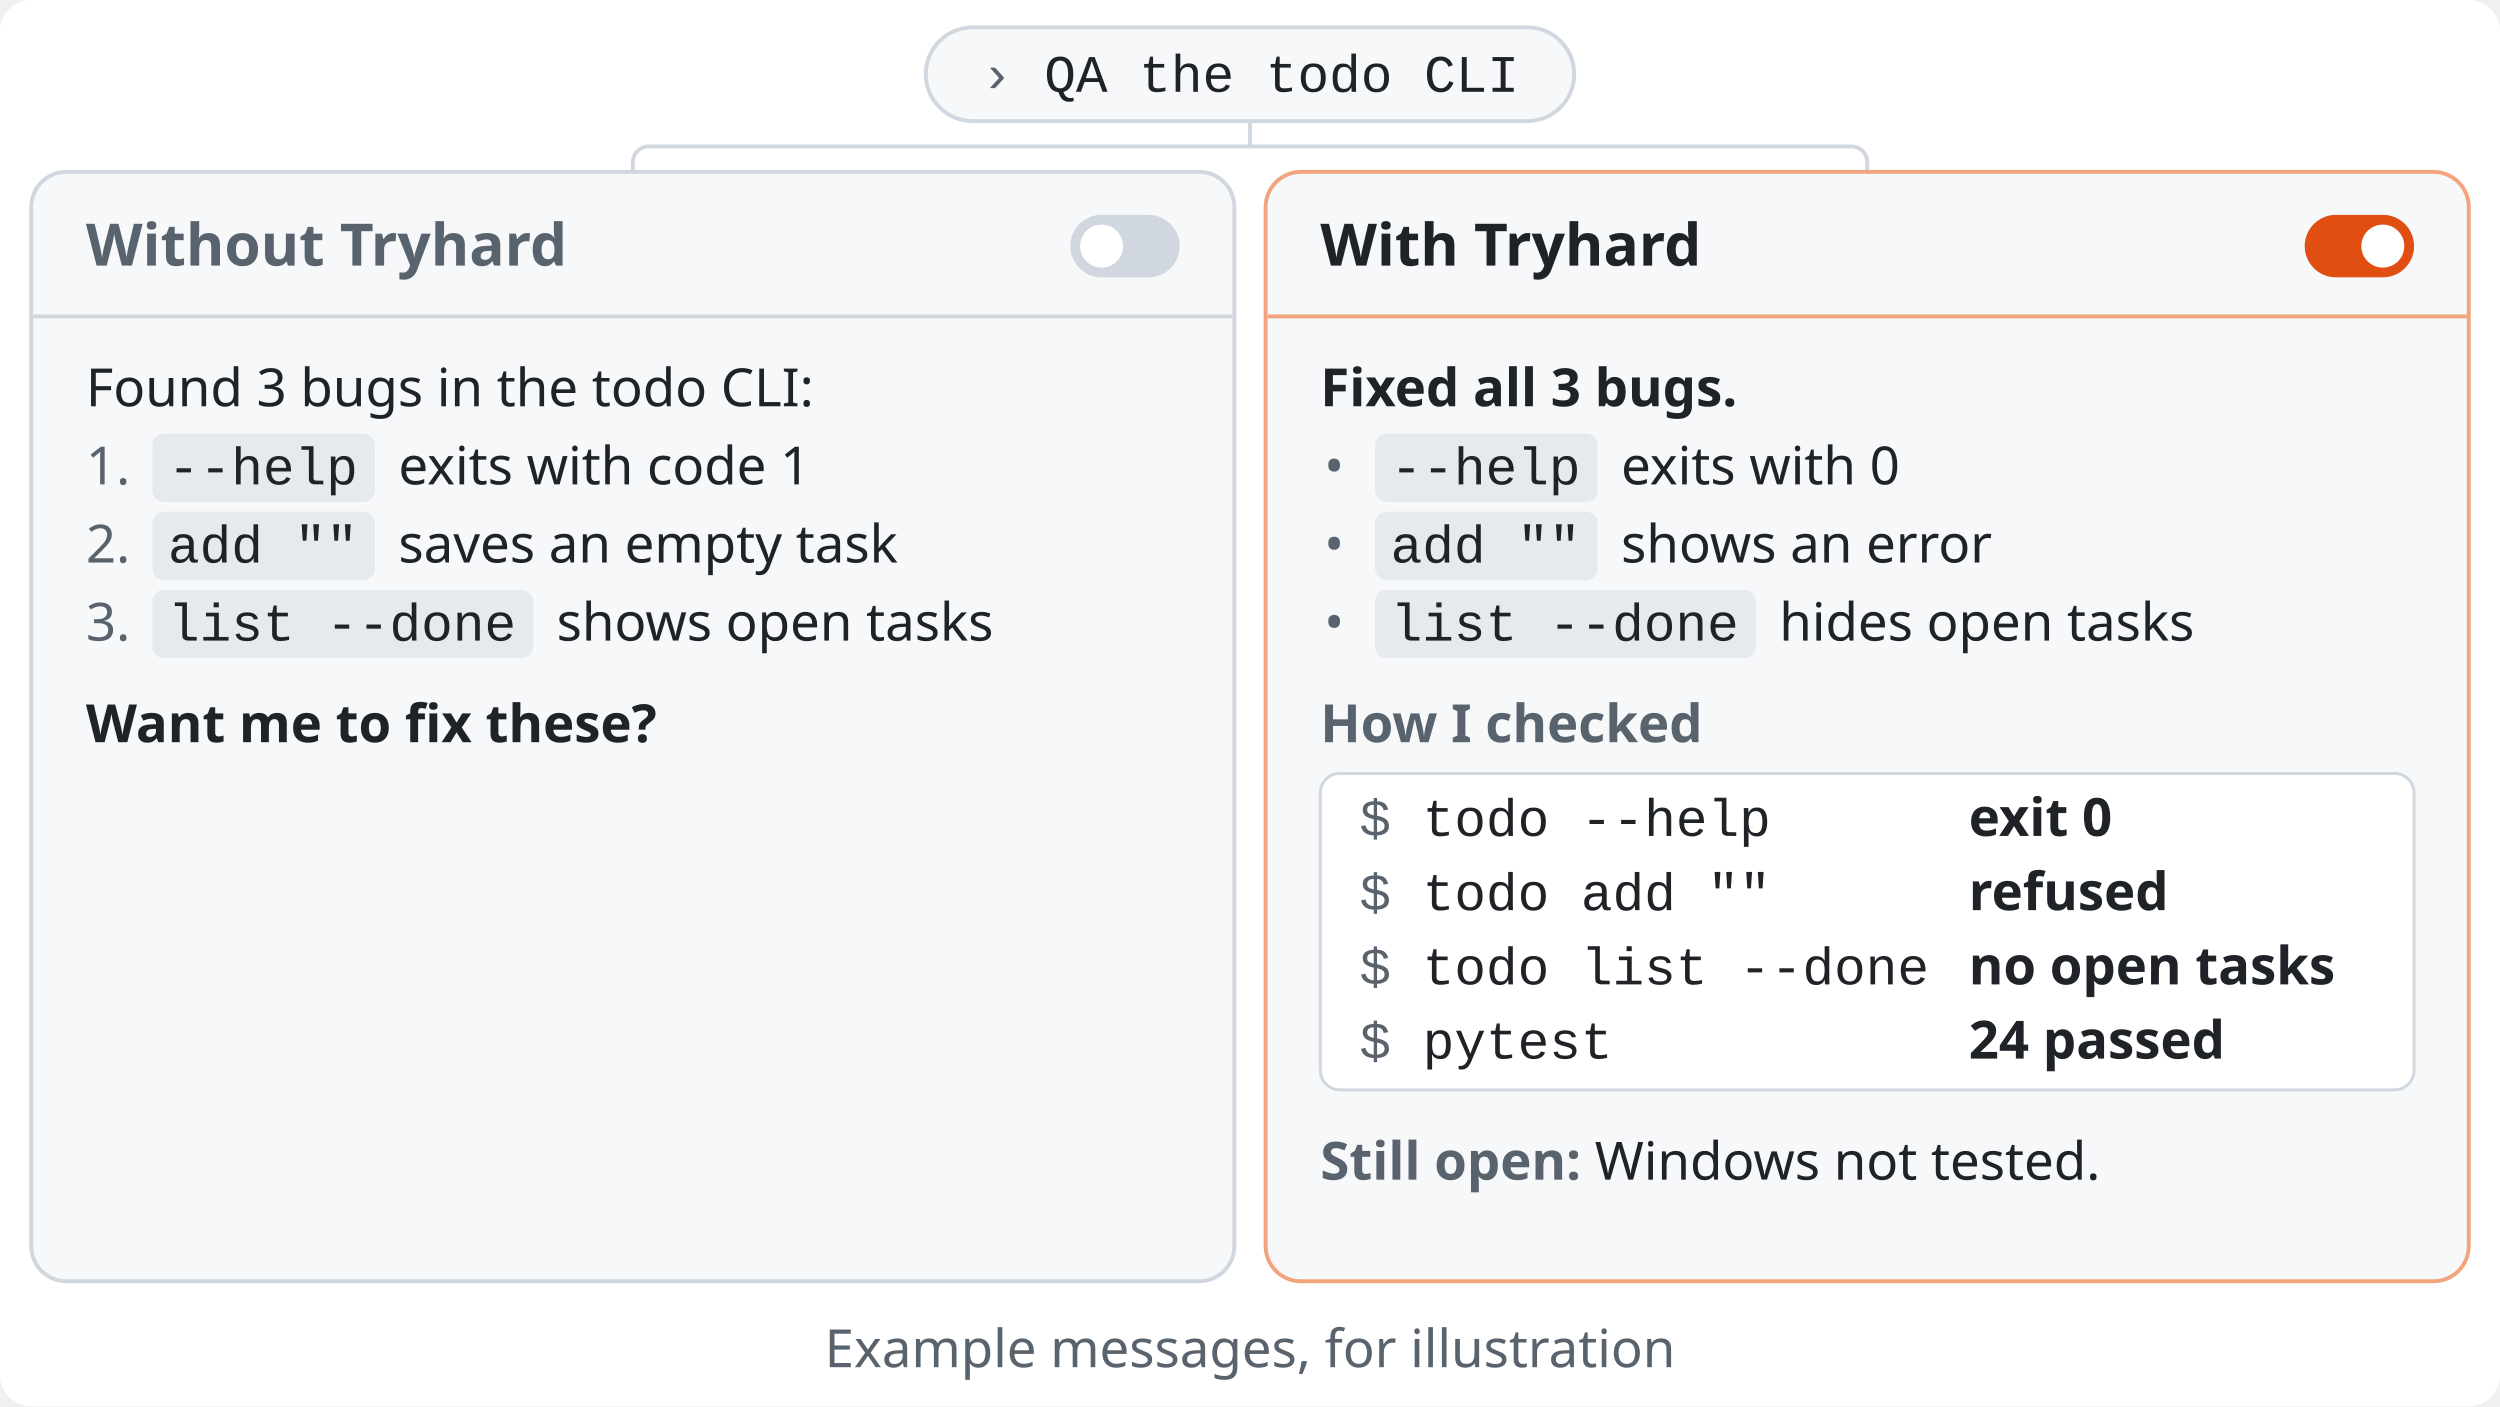
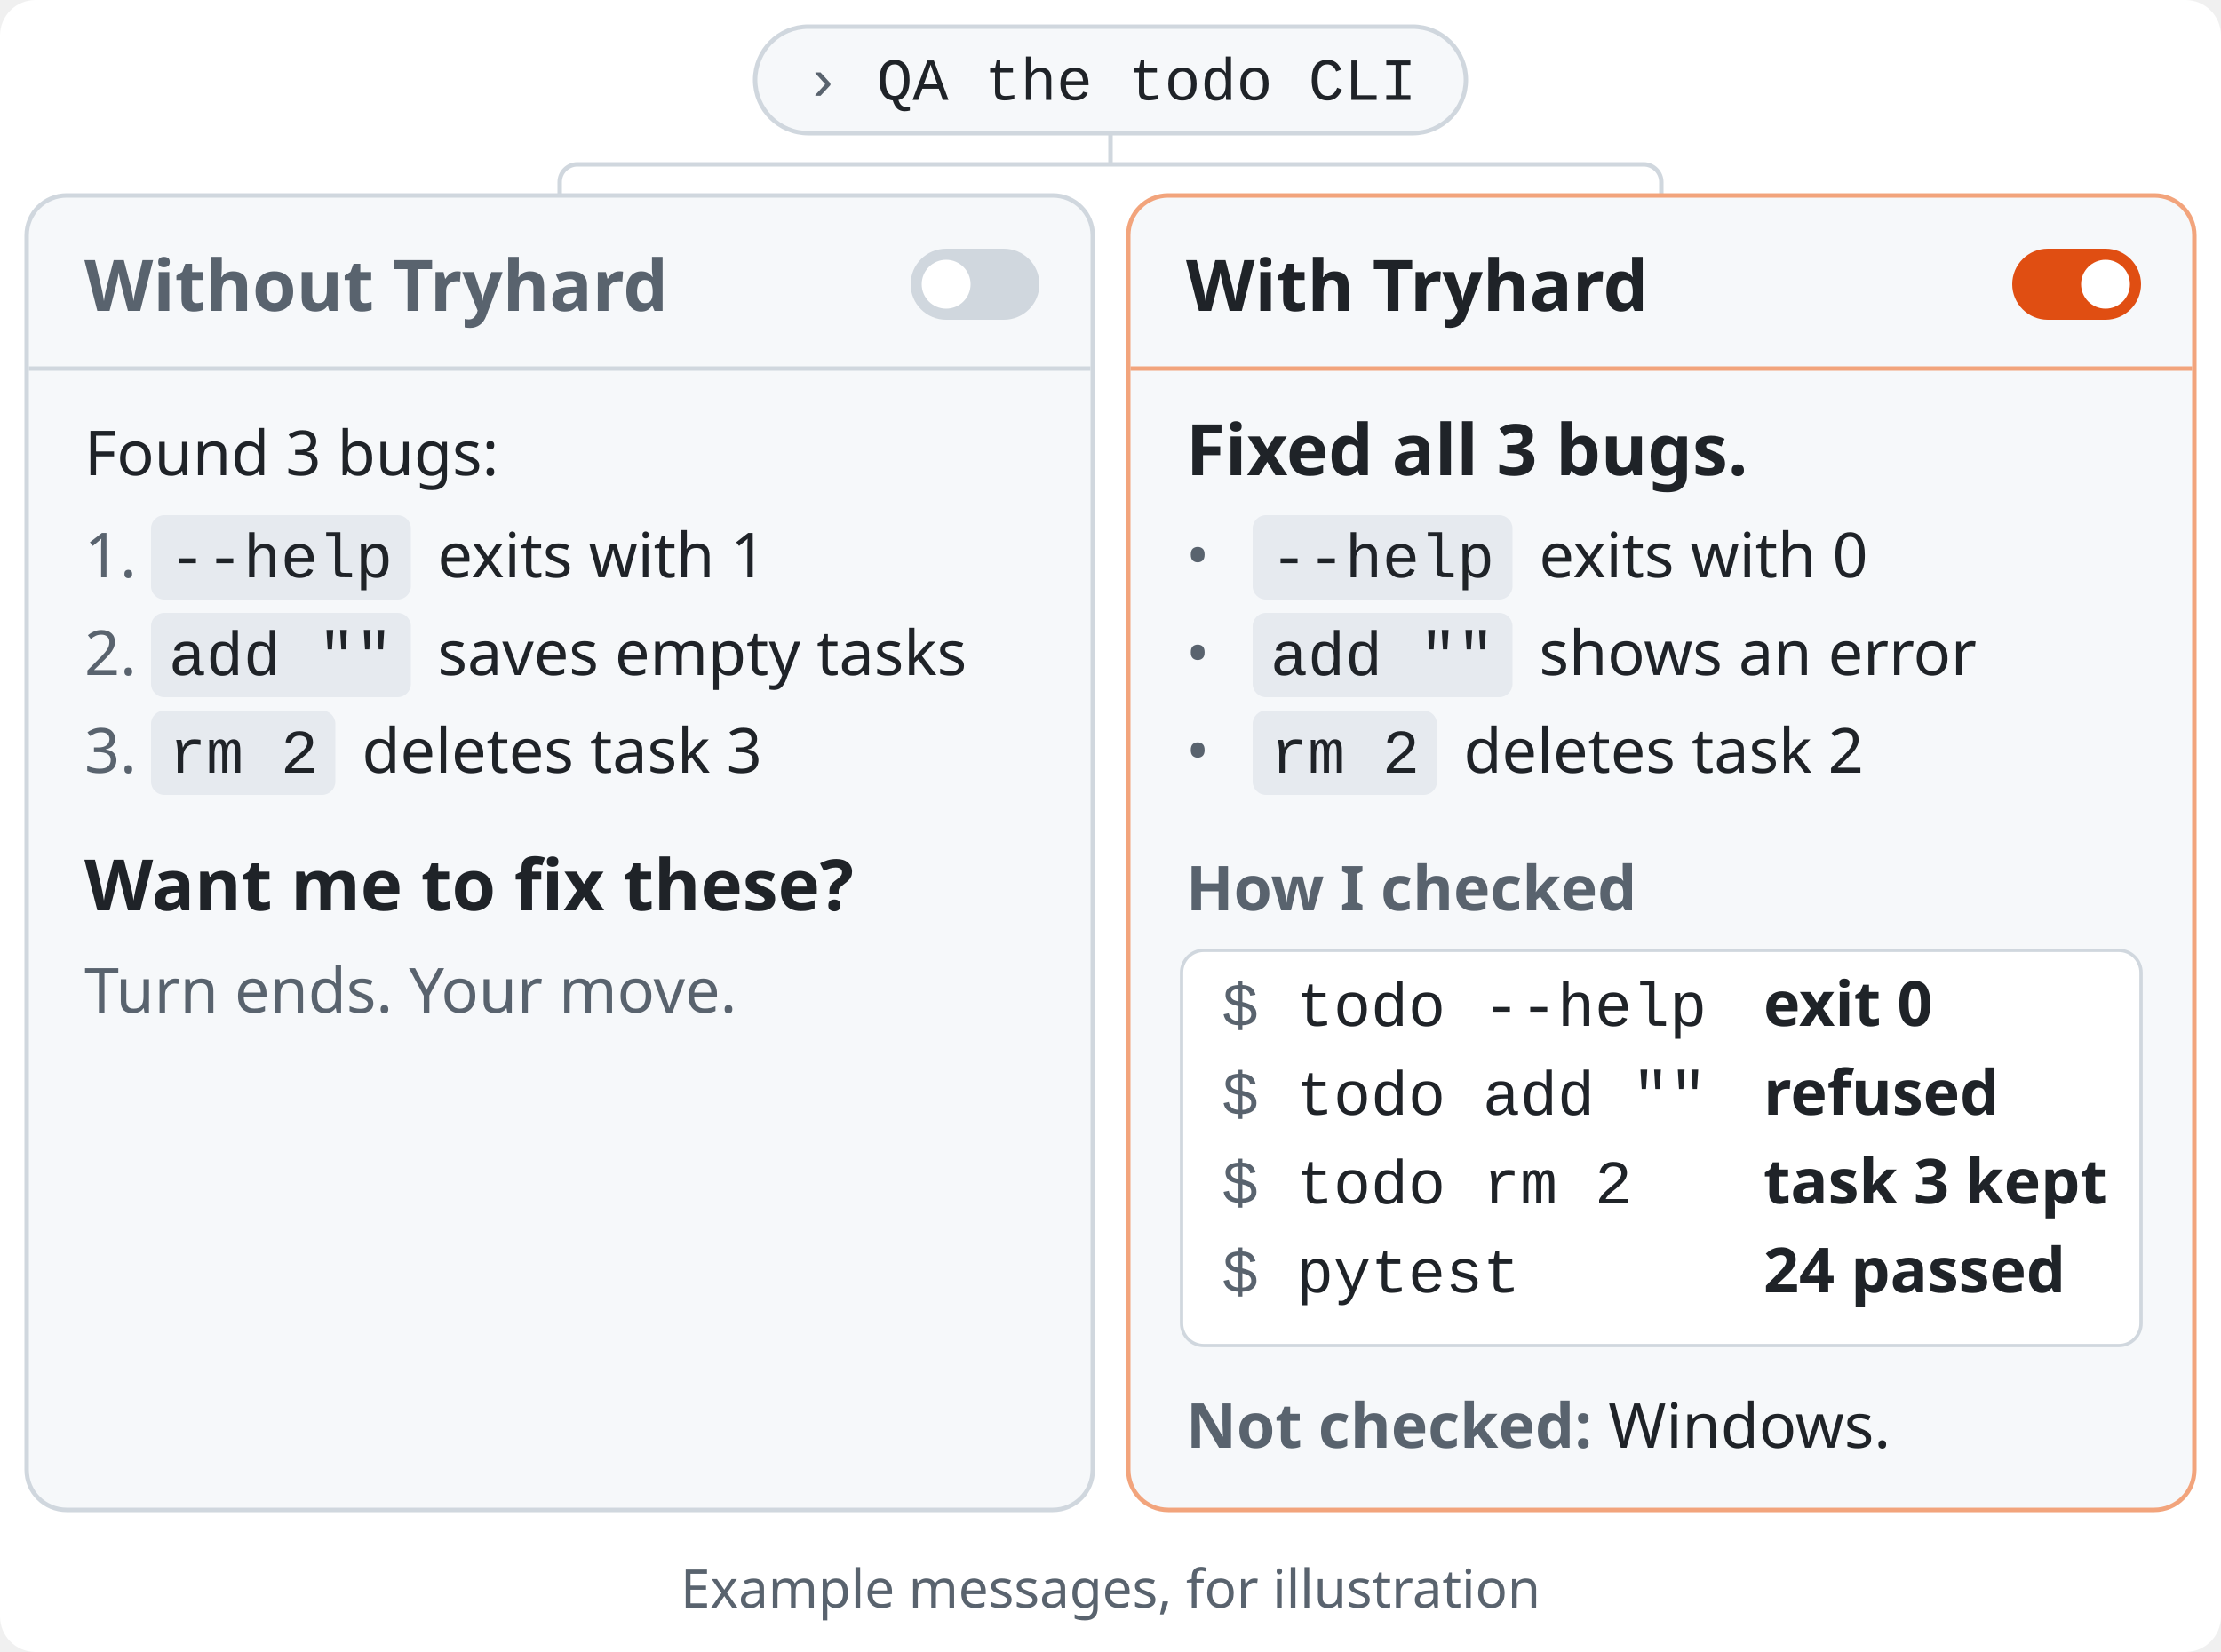
- <svg xmlns="http://www.w3.org/2000/svg" width="1280" height="720" viewBox="0 0 1280 720" role="img" aria-labelledby="title desc">
+ <svg xmlns="http://www.w3.org/2000/svg" width="1000" height="744" viewBox="0 0 1000 744" role="img" aria-labelledby="title desc">
  <style>
    .sans { font-family: -apple-system, BlinkMacSystemFont, 'Segoe UI', 'Noto Sans', Helvetica, Arial, sans-serif; }
    .mono { font-family: ui-monospace, SFMono-Regular, 'SF Mono', Menlo, Consolas, 'Liberation Mono', monospace; }
    .page { fill: #ffffff; }
    .panel { fill: #f6f8fa; stroke: #d0d7de; stroke-width: 2; }
    .panel-done { fill: #f6f8fa; stroke: #f2a47c; stroke-width: 2; }
    .line { fill: none; stroke: #d0d7de; stroke-width: 2; }
    .line-done { fill: none; stroke: #f2a47c; stroke-width: 2; }
    .chip { fill: #e6eaef; }
    .block { fill: #ffffff; stroke: #d0d7de; stroke-width: 1.5; }
    .ink { fill: #1f2328; }
    .muted { fill: #59636e; }
    .hot { fill: #e04e12; }
    .knob { fill: #ffffff; }
    .off { fill: #d0d7de; }
    .off-knob { fill: #ffffff; }
  </style>
-   <rect class="page" width="1280" height="720" rx="16" />
-   <rect class="panel" x="474" y="14" width="332" height="48" rx="24" />
-   <text class="mono ink" x="640" y="47" font-size="27" text-anchor="middle">
+   <rect class="page" width="1000" height="744" rx="16" />
+   <rect class="panel" x="340" y="12" width="320" height="48" rx="24" />
+   <text class="mono ink" x="500" y="45" font-size="27" text-anchor="middle">
    <tspan class="muted">›</tspan> QA the todo CLI</text>
-   <path class="line" d="M640 62V75M324 88V83a8 8 0 0 1 8-8H948a8 8 0 0 1 8 8V88" />
-   <rect class="panel" x="16" y="88" width="616" height="568" rx="18" />
-   <text class="sans muted" x="44" y="136" font-size="30" font-weight="700">Without Tryhard</text>
-   <rect class="off" x="548" y="110" width="56" height="32" rx="16" />
-   <circle class="off-knob" cx="564" cy="126" r="11" />
-   <path class="line" d="M17 162H631" />
-   <text class="sans ink" x="44" y="208" font-size="27">Found 3 bugs in the todo CLI:</text>
-   <text class="sans muted" x="44" y="248" font-size="27">1.</text>
-   <rect class="chip" x="78" y="222" width="114" height="35" rx="6" />
-   <text class="mono ink" x="86" y="248" font-size="27">--help</text>
-   <text class="sans ink" x="204" y="248" font-size="27">exits with code 1</text>
-   <text class="sans muted" x="44" y="288" font-size="27">2.</text>
-   <rect class="chip" x="78" y="262" width="114" height="35" rx="6" />
-   <text class="mono ink" x="86" y="288" font-size="27">add ""</text>
-   <text class="sans ink" x="204" y="288" font-size="27">saves an empty task</text>
-   <text class="sans muted" x="44" y="328" font-size="27">3.</text>
-   <rect class="chip" x="78" y="302" width="195" height="35" rx="6" />
-   <text class="mono ink" x="86" y="328" font-size="27">list --done</text>
-   <text class="sans ink" x="285" y="328" font-size="27">shows open tasks</text>
-   <text class="sans ink" x="44" y="380" font-size="27" font-weight="600">Want me to fix these?</text>
-   <rect class="panel-done" x="648" y="88" width="616" height="568" rx="18" />
-   <text class="sans ink" x="676" y="136" font-size="30" font-weight="700">With Tryhard</text>
-   <rect class="hot" x="1180" y="110" width="56" height="32" rx="16" />
-   <circle class="knob" cx="1220" cy="126" r="11" />
-   <path class="line-done" d="M649 162H1263" />
-   <text class="sans ink" x="676" y="208" font-size="27" font-weight="700">Fixed all 3 bugs.</text>
-   <text class="sans muted" x="678" y="248" font-size="27">•</text>
-   <rect class="chip" x="704" y="222" width="114" height="35" rx="6" />
-   <text class="mono ink" x="712" y="248" font-size="27">--help</text>
-   <text class="sans ink" x="830" y="248" font-size="27">exits with 0</text>
-   <text class="sans muted" x="678" y="288" font-size="27">•</text>
-   <rect class="chip" x="704" y="262" width="114" height="35" rx="6" />
-   <text class="mono ink" x="712" y="288" font-size="27">add ""</text>
-   <text class="sans ink" x="830" y="288" font-size="27">shows an error</text>
-   <text class="sans muted" x="678" y="328" font-size="27">•</text>
-   <rect class="chip" x="704" y="302" width="195" height="35" rx="6" />
-   <text class="mono ink" x="712" y="328" font-size="27">list --done</text>
-   <text class="sans ink" x="911" y="328" font-size="27">hides open tasks</text>
-   <text class="sans muted" x="676" y="380" font-size="27" font-weight="600">How I checked</text>
-   <rect class="block" x="676" y="396" width="560" height="162" rx="10" />
-   <text class="mono ink" x="696" y="428" font-size="27">
+   <path class="line" d="M500 60V74M252 88V82a8 8 0 0 1 8-8H740a8 8 0 0 1 8 8V88" />
+   <rect class="panel" x="12" y="88" width="480" height="592" rx="18" />
+   <text class="sans muted" x="38" y="140" font-size="32" font-weight="700">Without Tryhard</text>
+   <rect class="off" x="410" y="112" width="58" height="32" rx="16" />
+   <circle class="off-knob" cx="426" cy="128" r="11" />
+   <path class="line" d="M13 166H491" />
+   <text class="sans ink" x="38" y="214" font-size="28">Found 3 bugs:</text>
+   <text class="sans muted" x="38" y="260" font-size="28">1.</text>
+   <rect class="chip" x="68" y="232" width="117" height="38" rx="6" />
+   <text class="mono ink" x="76" y="260" font-size="28">--help</text>
+   <text class="sans ink" x="197" y="260" font-size="28">exits with 1</text>
+   <text class="sans muted" x="38" y="304" font-size="28">2.</text>
+   <rect class="chip" x="68" y="276" width="117" height="38" rx="6" />
+   <text class="mono ink" x="76" y="304" font-size="28">add ""</text>
+   <text class="sans ink" x="197" y="304" font-size="28">saves empty tasks</text>
+   <text class="sans muted" x="38" y="348" font-size="28">3.</text>
+   <rect class="chip" x="68" y="320" width="83" height="38" rx="6" />
+   <text class="mono ink" x="76" y="348" font-size="28">rm 2</text>
+   <text class="sans ink" x="163" y="348" font-size="28">deletes task 3</text>
+   <text class="sans ink" x="38" y="410" font-size="32" font-weight="700">Want me to fix these?</text>
+   <text class="sans muted" x="38" y="456" font-size="28">Turn ends. Your move.</text>
+   <rect class="panel-done" x="508" y="88" width="480" height="592" rx="18" />
+   <text class="sans ink" x="534" y="140" font-size="32" font-weight="700">With Tryhard</text>
+   <rect class="hot" x="906" y="112" width="58" height="32" rx="16" />
+   <circle class="knob" cx="948" cy="128" r="11" />
+   <path class="line-done" d="M509 166H987" />
+   <text class="sans ink" x="534" y="214" font-size="32" font-weight="700">Fixed all 3 bugs.</text>
+   <text class="sans muted" x="534" y="260" font-size="28">•</text>
+   <rect class="chip" x="564" y="232" width="117" height="38" rx="6" />
+   <text class="mono ink" x="572" y="260" font-size="28">--help</text>
+   <text class="sans ink" x="693" y="260" font-size="28">exits with 0</text>
+   <text class="sans muted" x="534" y="304" font-size="28">•</text>
+   <rect class="chip" x="564" y="276" width="117" height="38" rx="6" />
+   <text class="mono ink" x="572" y="304" font-size="28">add ""</text>
+   <text class="sans ink" x="693" y="304" font-size="28">shows an error</text>
+   <text class="sans muted" x="534" y="348" font-size="28">•</text>
+   <rect class="chip" x="564" y="320" width="83" height="38" rx="6" />
+   <text class="mono ink" x="572" y="348" font-size="28">rm 2</text>
+   <text class="sans ink" x="659" y="348" font-size="28">deletes task 2</text>
+   <text class="sans muted" x="534" y="410" font-size="28" font-weight="700">How I checked</text>
+   <rect class="block" x="532" y="428" width="432" height="178" rx="10" />
+   <text class="mono ink" x="550" y="462" font-size="28">
    <tspan class="muted">$</tspan> todo --help</text>
-   <text class="sans ink" x="1008" y="428" font-size="27" font-weight="600">exit 0</text>
-   <text class="mono ink" x="696" y="466" font-size="27">
+   <text class="sans ink" x="794" y="462" font-size="28" font-weight="700">exit 0</text>
+   <text class="mono ink" x="550" y="502" font-size="28">
    <tspan class="muted">$</tspan> todo add ""</text>
-   <text class="sans ink" x="1008" y="466" font-size="27" font-weight="600">refused</text>
-   <text class="mono ink" x="696" y="504" font-size="27">
-     <tspan class="muted">$</tspan> todo list --done</text>
-   <text class="sans ink" x="1008" y="504" font-size="27" font-weight="600">no open tasks</text>
-   <text class="mono ink" x="696" y="542" font-size="27">
+   <text class="sans ink" x="794" y="502" font-size="28" font-weight="700">refused</text>
+   <text class="mono ink" x="550" y="542" font-size="28">
+     <tspan class="muted">$</tspan> todo rm 2</text>
+   <text class="sans ink" x="794" y="542" font-size="28" font-weight="700">task 3 kept</text>
+   <text class="mono ink" x="550" y="582" font-size="28">
    <tspan class="muted">$</tspan> pytest</text>
-   <text class="sans ink" x="1008" y="542" font-size="27" font-weight="600">24 passed</text>
-   <text class="sans ink" x="676" y="604" font-size="27">
-     <tspan class="muted" font-weight="600">Still open:</tspan> Windows not tested.</text>
-   <text class="sans muted" x="640" y="700" font-size="27" text-anchor="middle">Example messages, for illustration</text>
+   <text class="sans ink" x="794" y="582" font-size="28" font-weight="700">24 passed</text>
+   <text class="sans ink" x="534" y="652" font-size="28">
+     <tspan class="muted" font-weight="700">Not checked:</tspan> Windows.</text>
+   <text class="sans muted" x="500" y="724" font-size="24" text-anchor="middle">Example messages, for illustration</text>
</svg>
